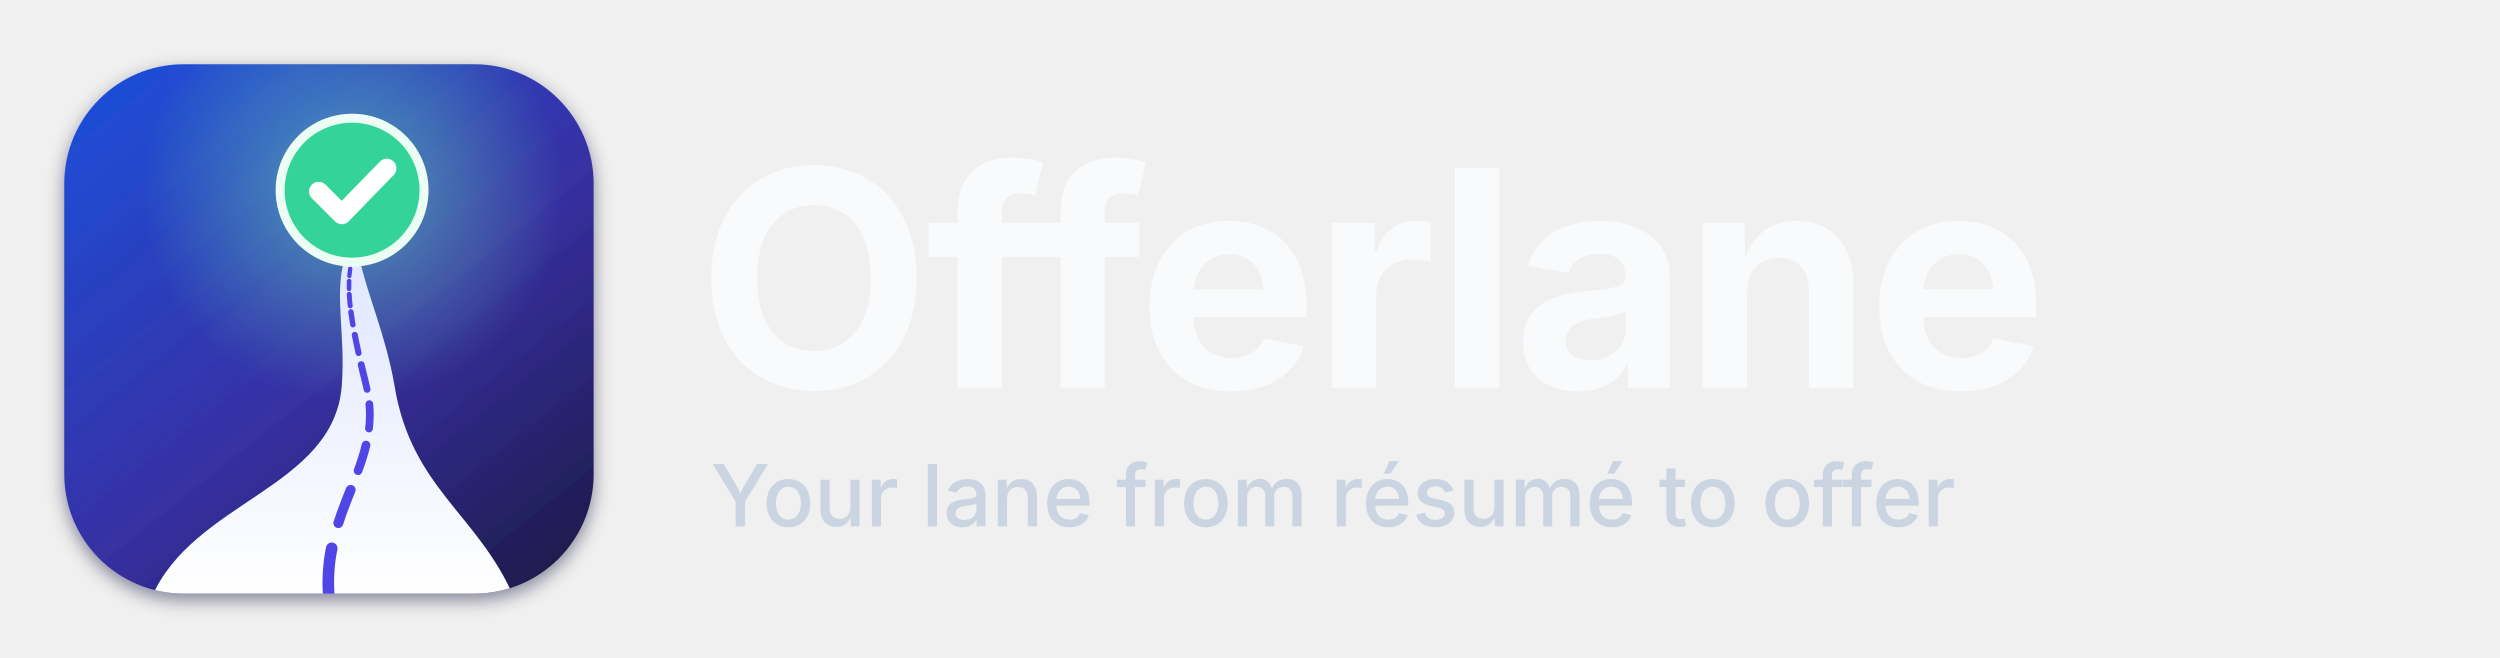
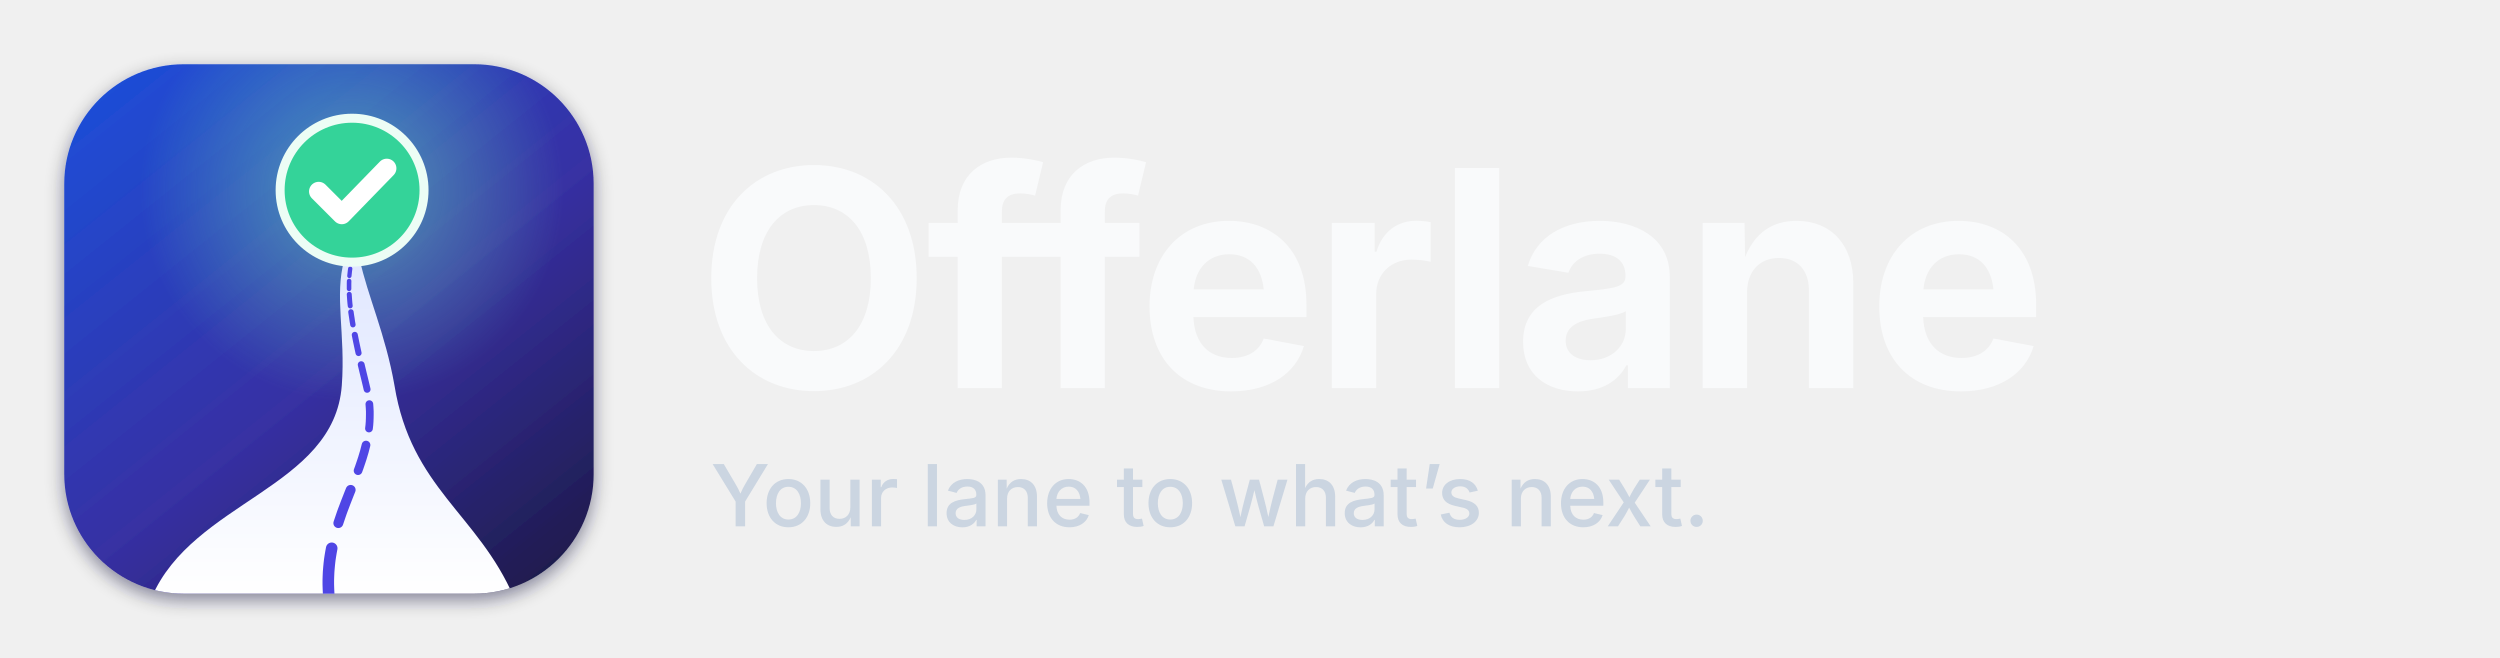
<svg xmlns="http://www.w3.org/2000/svg" width="760" height="200" viewBox="0 0 760 200">
  <svg x="0" y="0" width="200" height="200" viewBox="0 0 1024 1024">
    <defs>
      <linearGradient id="bg" x1="0.1" y1="0" x2="0.9" y2="1">
        <stop offset="0" stop-color="#1D4ED8" />
        <stop offset="0.55" stop-color="#3730A3" />
        <stop offset="1" stop-color="#1E1B4B" />
      </linearGradient>
      <radialGradient id="glow" cx="548" cy="296" r="330" gradientUnits="userSpaceOnUse">
        <stop offset="0" stop-color="#6EE7B7" stop-opacity="0.55" />
        <stop offset="1" stop-color="#6EE7B7" stop-opacity="0" />
      </radialGradient>
      <linearGradient id="road" x1="0" y1="1" x2="0" y2="0">
        <stop offset="0" stop-color="#FFFFFF" />
        <stop offset="1" stop-color="#E0E7FF" />
      </linearGradient>
      <clipPath id="body">
        <rect x="100" y="100" width="824" height="824" rx="186" />
      </clipPath>
      <filter id="shadow" x="-20%" y="-20%" width="140%" height="140%">
        <feDropShadow dx="0" dy="10" stdDeviation="14" flood-color="#0B1030" flood-opacity="0.45" />
      </filter>
    </defs>
    <g filter="url(#shadow)">
      <rect x="100" y="100" width="824" height="824" rx="186" fill="url(#bg)" />
    </g>
    <g clip-path="url(#body)">
      <circle cx="548" cy="296" r="340" fill="url(#glow)" />
      <path d="M 236 930 C 300 780 520 760 532 600 C 538 520 520 460 536 404              L 560 404 C 572 460 600 520 614 600 C 640 760 744 800 800 930 Z" fill="url(#road)" />
      <path d="M 512.0 930.0 L 511.5 923.1 L 511.2 916.2 L 511.0 909.5 L 511.0 902.9 L 511.2 896.4 L 511.5 890.0 L 512.0 883.7 L 512.6 877.4 L 513.3 871.3 L 514.2 865.3 L 515.2 859.3 L 516.3 853.4" fill="none" stroke="#4F46E5" stroke-width="18.0" stroke-linecap="round" />
      <path d="M 526.6 814.2 L 528.4 808.9 L 530.2 803.6 L 532.0 798.3 L 533.9 793.1 L 535.9 787.9 L 537.8 782.8 L 539.8 777.7 L 541.8 772.6 L 543.8 767.5 L 545.8 762.5" fill="none" stroke="#4F46E5" stroke-width="15.4" stroke-linecap="round" />
      <path d="M 557.3 732.6 L 559.1 727.7 L 560.8 722.7 L 562.5 717.7 L 564.1 712.8 L 565.6 707.8 L 567.1 702.8 L 568.4 697.7 L 569.7 692.7" fill="none" stroke="#4F46E5" stroke-width="13.5" stroke-linecap="round" />
      <path d="M 574.3 667.0 L 574.9 661.7 L 575.3 656.4 L 575.5 651.0 L 575.6 645.6 L 575.6 640.1 L 575.3 634.6 L 574.9 629.0" fill="none" stroke="#4F46E5" stroke-width="12.0" stroke-linecap="round" />
      <path d="M 571.4 606.0 L 570.0 600.0 L 568.4 593.3 L 566.8 586.7 L 565.2 580.2 L 563.7 573.9 L 562.2 567.6" fill="none" stroke="#4F46E5" stroke-width="10.7" stroke-linecap="round" />
      <path d="M 558.1 549.5 L 556.8 543.6 L 555.6 537.9 L 554.4 532.2 L 553.3 526.7 L 552.2 521.2" fill="none" stroke="#4F46E5" stroke-width="9.4" stroke-linecap="round" />
      <path d="M 549.3 505.4 L 548.4 500.3 L 547.7 495.3 L 546.9 490.3 L 546.2 485.5" fill="none" stroke="#4F46E5" stroke-width="8.4" stroke-linecap="round" />
      <path d="M 545.1 476.1 L 544.6 471.5 L 544.2 466.9 L 543.9 462.5 L 543.6 458.1" fill="none" stroke="#4F46E5" stroke-width="7.7" stroke-linecap="round" />
      <path d="M 543.3 449.6 L 543.3 445.5 L 543.3 441.4 L 543.4 437.4" fill="none" stroke="#4F46E5" stroke-width="7.1" stroke-linecap="round" />
      <path d="M 543.8 429.5 L 544.2 425.7 L 544.6 421.9 L 545.1 418.2" fill="none" stroke="#4F46E5" stroke-width="6.7" stroke-linecap="round" />
      <path d="M 546.4 411.0 L 547.1 407.5 L 548.0 404.0" fill="none" stroke="#4F46E5" stroke-width="6.2" stroke-linecap="round" />
    </g>
    <circle cx="548" cy="296" r="112" fill="#34D399" stroke="#ECFDF5" stroke-width="14" />
    <path d="M 496 298 L 532 334 L 602 262" fill="none" stroke="#FFFFFF" stroke-width="30" stroke-linecap="round" stroke-linejoin="round" />
  </svg>
  <text x="212" y="118" font-family="-apple-system, BlinkMacSystemFont, 'SF Pro Display', 'Segoe UI', Inter, Helvetica, Arial, sans-serif" font-size="92" font-weight="700" letter-spacing="-1.5" fill="#F9FAFB">Offerlane</text>
-   <text x="216" y="160" font-family="-apple-system, BlinkMacSystemFont, 'SF Pro Text', 'Segoe UI', Inter, Helvetica, Arial, sans-serif" font-size="26" font-weight="500" fill="#CBD5E1">Your lane from résumé to offer</text>
+   <text x="216" y="160" font-family="-apple-system, BlinkMacSystemFont, 'SF Pro Text', 'Segoe UI', Inter, Helvetica, Arial, sans-serif" font-size="26" font-weight="500" fill="#CBD5E1">Your lane to what’s next.</text>
</svg>
